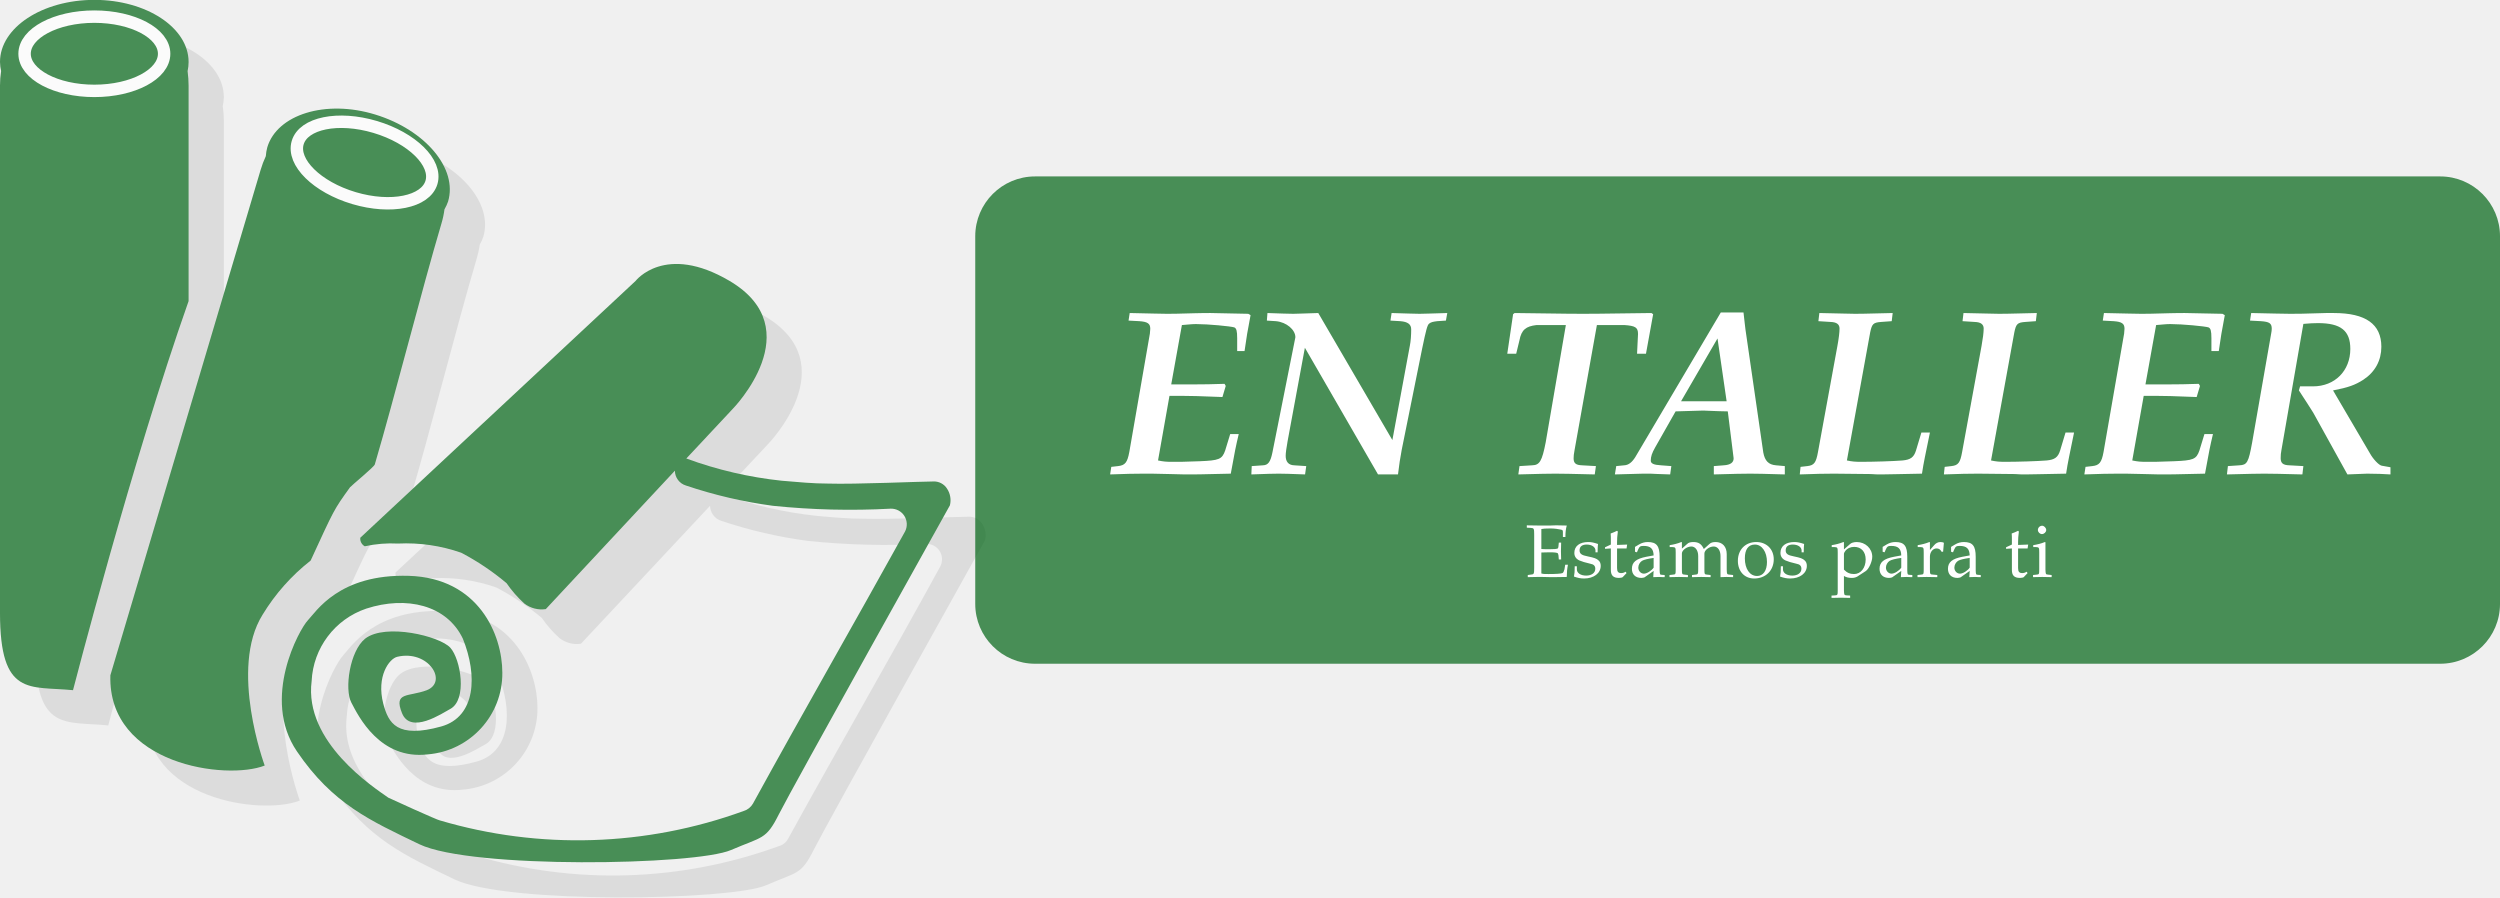
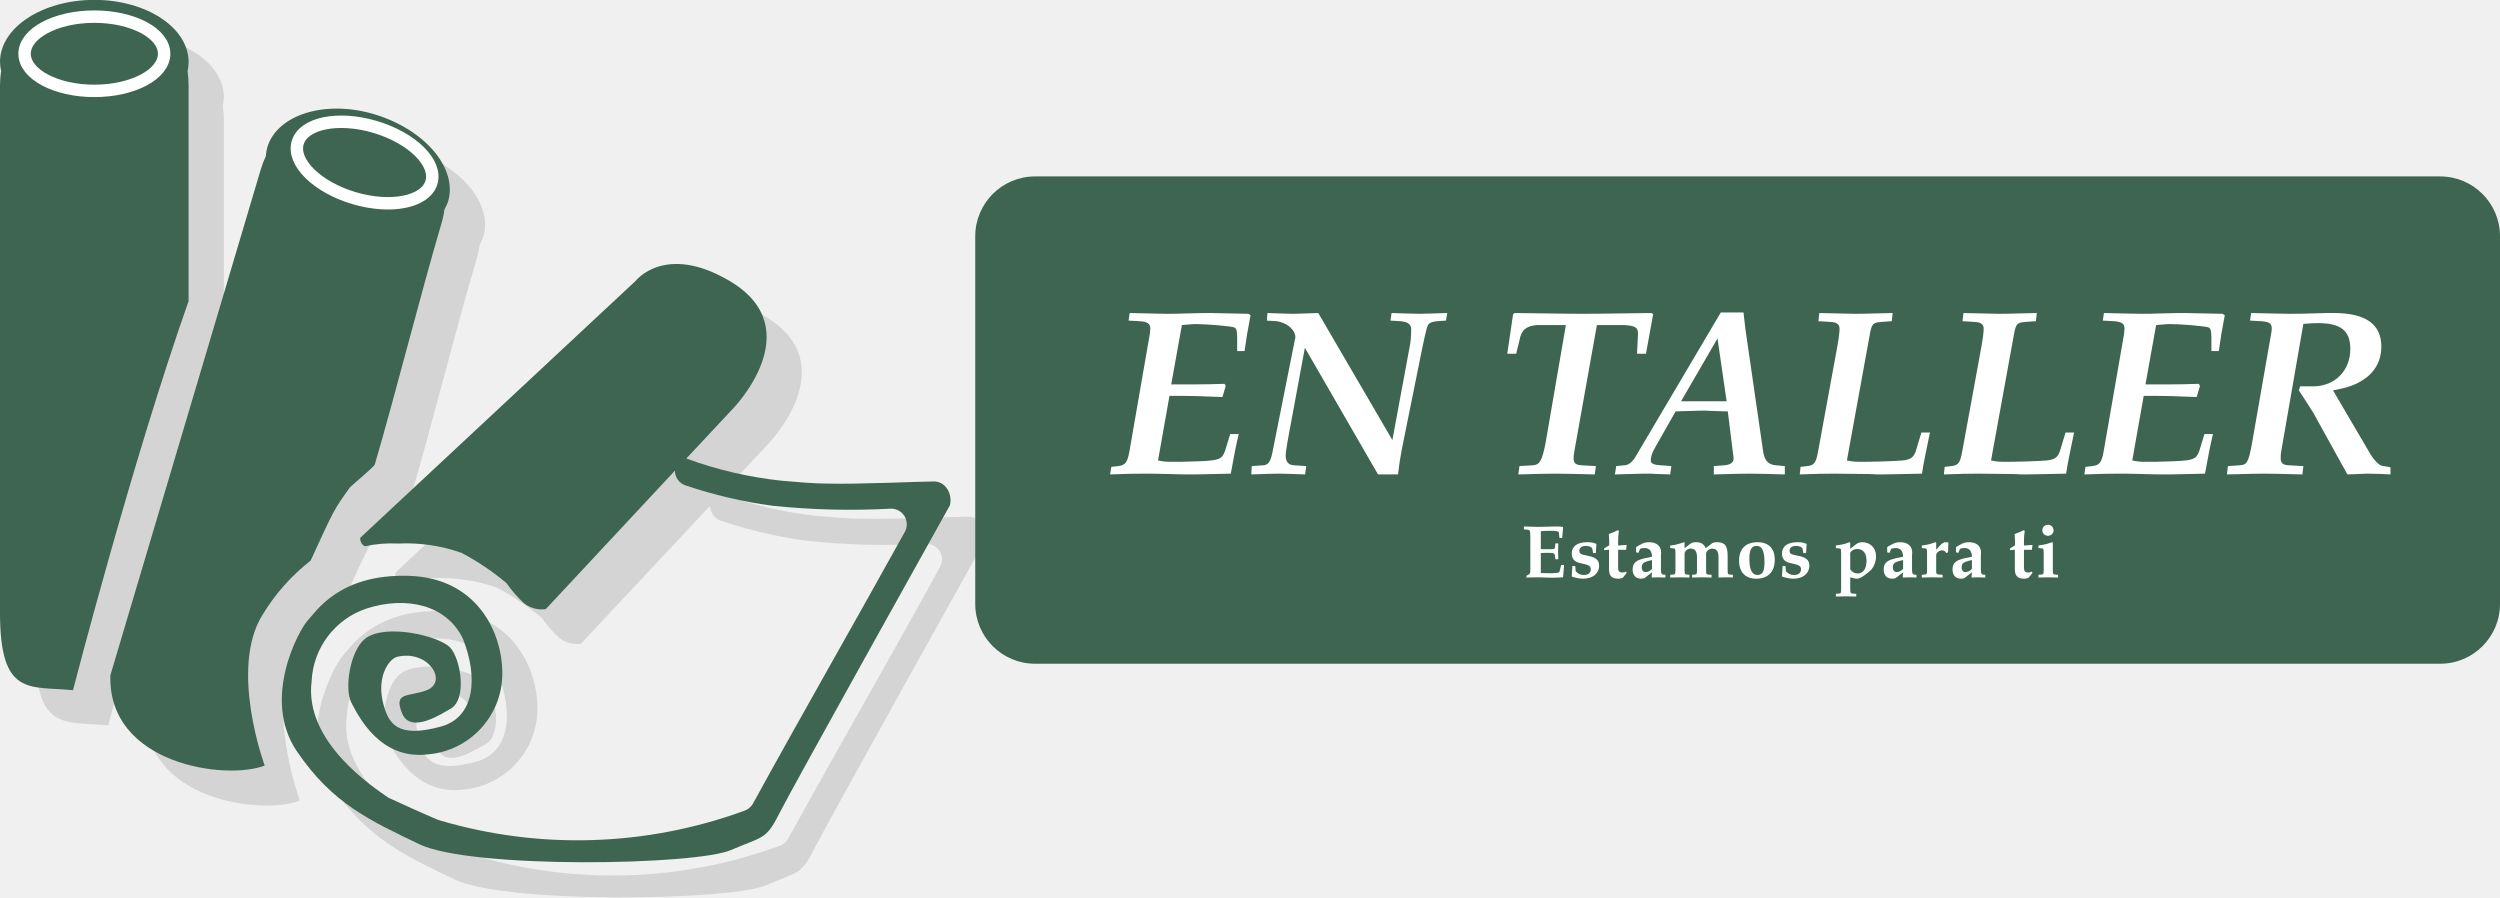
<svg xmlns="http://www.w3.org/2000/svg" viewBox="0 0 201.36 72.29">
  <defs>
-     <style>.cls-1{isolation:isolate;}.cls-2,.cls-7{opacity:0.7;}.cls-3{opacity:0.12;mix-blend-mode:multiply;}.cls-4{stroke:#000;}.cls-4,.cls-6{stroke-miterlimit:10;}.cls-5,.cls-6,.cls-7{fill:#006414;}.cls-6{stroke:#fff;}.cls-8{font-size:19px;font-family:PalatinoLinotype-BoldItalic, Palatino Linotype;font-weight:700;font-style:italic;}.cls-11,.cls-8{fill:#fff;}.cls-9{letter-spacing:-0.06em;}.cls-10{letter-spacing:0em;}.cls-11{font-size:6px;font-family:PalatinoLinotype-Roman, Palatino Linotype;}.cls-12{letter-spacing:0.02em;opacity:0.44;}</style>
+     <style>.cls-1{isolation:isolate;}.cls-2{opacity:0.12;mix-blend-mode:multiply;}.cls-3{stroke:#000;}.cls-3,.cls-5{stroke-miterlimit:10;}.cls-4,.cls-5{fill:#3e6552;}.cls-5{stroke:#fff;}.cls-6{font-size:19px;font-family:PalatinoLinotype-BoldItalic, Palatino Linotype;font-style:italic;}.cls-6,.cls-9{fill:#fff;font-weight:700;}.cls-7{letter-spacing:-0.06em;}.cls-8{letter-spacing:0em;}.cls-9{font-size:6px;font-family:PalatinoLinotype-Bold, Palatino Linotype;}.cls-10{letter-spacing:0.02em;opacity:0.44;}</style>
  </defs>
  <g class="cls-1">
    <g id="Capa_1" data-name="Capa 1">
      <g class="cls-2">
-         <g class="cls-3">
-           <path d="M155.54,88.92c0-2.76-3.4-5-7.6-5s-7.59,2.24-7.59,5a3,3,0,0,0,.09.72,7.66,7.66,0,0,0-.09,1.19v42.45c0,6.81,2.4,5.88,5.88,6.24,0,0,4.75-18.45,9.31-31.34V90.83a7.66,7.66,0,0,0-.09-1.19A3.55,3.55,0,0,0,155.54,88.92Z" transform="translate(-137.51 -81.09)" />
-           <ellipse class="cls-4" cx="10.43" cy="7.17" rx="5.62" ry="2.99" />
-           <path d="M176.44,100.15c.79-2.64-1.84-5.76-5.86-7s-7.92,0-8.7,2.63a2.85,2.85,0,0,0-.12.71,7.87,7.87,0,0,0-.43,1.12l-12.09,40.69c-.22,7.23,9.36,8.48,12.42,7.27,0,0-2.89-7.81-.17-12.15a16.37,16.37,0,0,1,3.88-4.36c1.91-4.15,1.85-4.07,3.17-5.89.09-.14,2-1.7,2-1.86,1.64-5.53,3.74-13.91,5.36-19.37a8.84,8.84,0,0,0,.26-1.17A3.08,3.08,0,0,0,176.44,100.15Z" transform="translate(-137.51 -81.09)" />
-           <ellipse class="cls-4" cx="169.71" cy="97.01" rx="2.99" ry="5.62" transform="translate(-109.14 150.97) rotate(-73.45)" />
-           <path d="M169.77,127.92l-.05,0S169.77,127.92,169.77,127.92Z" transform="translate(-137.51 -81.09)" />
-           <path d="M216.62,123.28a1.23,1.23,0,0,0-1.11-.57c-.95,0-6.35.23-8.45.16-1.23,0-2.45-.11-3.76-.23a32,32,0,0,1-7.68-1.78h0l3.75-4s6.29-6.43-.26-10.3c-5.21-3.08-7.57,0-7.57,0L169.37,127.2a.66.66,0,0,0,.35.68,10.26,10.26,0,0,1,2.69-.22,13.47,13.47,0,0,1,5.08.75,20.91,20.91,0,0,1,3.66,2.45,9,9,0,0,0,1.43,1.63,2.27,2.27,0,0,0,1.72.45l10.4-11.11a1.3,1.3,0,0,0,.9,1.21,37.54,37.54,0,0,0,7,1.62,61.76,61.76,0,0,0,9.48.24,1.24,1.24,0,0,1,1.15,1.84c-4,7.32-8.21,14.57-12.24,21.9a1.19,1.19,0,0,1-.75.6,39,39,0,0,1-24.46.76c-.15,0-4-1.74-4.16-1.82-1.18-.84-6.8-4.48-6.18-9.4a6.51,6.51,0,0,1,4.41-5.84c3.23-1,6.49-.29,7.77,2.43,1.19,2.93,1.07,6.28-1.72,7.06-3.6,1-4.27-.25-4.68-1.83-.58-2.2.48-3.62,1.13-3.78,2.49-.59,4.11,2.05,2.38,2.7-1.5.55-2.7.11-2,1.85s3.24,0,3.89-.34c1.37-.75.83-4,0-4.94s-5.22-2-6.87-.72c-1.23.95-1.67,4.06-1.11,5.15s2.3,4.63,6.16,4.17a6.56,6.56,0,0,0,6-6.58c0-3.06-1.92-7.64-7.53-7.81s-7.48,2.89-8.14,3.6-3.78,6.28-.88,10.53,5.92,5.59,9.87,7.49c4.16,2,22.24,1.71,25.1.47,2.5-1.09,2.81-.81,3.83-2.85s13.79-24.92,13.79-24.92A1.65,1.65,0,0,0,216.62,123.28Z" transform="translate(-137.51 -81.09)" />
-         </g>
-         <path class="cls-5" d="M152.7,86.08c0-2.76-3.4-5-7.59-5s-7.6,2.23-7.6,5a3.56,3.56,0,0,0,.09.73,7.62,7.62,0,0,0-.09,1.18v42.46c0,6.81,2.4,5.88,5.88,6.23,0,0,4.76-18.45,9.31-31.34V88a9.11,9.11,0,0,0-.08-1.18A3.55,3.55,0,0,0,152.7,86.08Z" transform="translate(-137.51 -81.09)" />
-         <ellipse class="cls-6" cx="7.6" cy="4.33" rx="5.62" ry="2.99" />
-         <path class="cls-5" d="M173.6,97.32c.79-2.65-1.83-5.76-5.85-7s-7.92,0-8.71,2.63a3.61,3.61,0,0,0-.12.72,7.72,7.72,0,0,0-.42,1.11l-12.1,40.7c-.22,7.22,9.37,8.48,12.43,7.27,0,0-2.89-7.81-.17-12.15a16.24,16.24,0,0,1,3.87-4.36c1.91-4.15,1.86-4.08,3.17-5.9.1-.13,2-1.69,2-1.85,1.63-5.54,3.74-13.91,5.36-19.38a7.09,7.09,0,0,0,.25-1.16A3.57,3.57,0,0,0,173.6,97.32Z" transform="translate(-137.51 -81.09)" />
-         <ellipse class="cls-6" cx="166.88" cy="94.18" rx="2.99" ry="5.62" transform="translate(-108.45 146.23) rotate(-73.45)" />
-         <path class="cls-5" d="M166.94,125.09l-.05,0S166.94,125.09,166.94,125.09Z" transform="translate(-137.51 -81.09)" />
-         <path class="cls-5" d="M213.79,120.45a1.24,1.24,0,0,0-1.12-.58c-.95,0-6.35.24-8.44.17-1.23,0-2.45-.12-3.76-.23a32.06,32.06,0,0,1-7.68-1.79h0l3.74-4s6.3-6.42-.25-10.3c-5.22-3.08-7.58,0-7.58,0l-22.17,20.68a.7.7,0,0,0,.36.69,10,10,0,0,1,2.68-.22,13.44,13.44,0,0,1,5.09.74,20.38,20.38,0,0,1,3.65,2.45,9.43,9.43,0,0,0,1.43,1.64,2.29,2.29,0,0,0,1.73.45L191.87,119a1.25,1.25,0,0,0,.9,1.2,37.57,37.57,0,0,0,7,1.63,60.48,60.48,0,0,0,9.48.23,1.26,1.26,0,0,1,1.15,1.85c-4.05,7.32-8.22,14.57-12.24,21.9a1.28,1.28,0,0,1-.75.6,39.13,39.13,0,0,1-24.47.76c-.14,0-4-1.75-4.15-1.83-1.18-.83-6.81-4.48-6.18-9.39a6.48,6.48,0,0,1,4.4-5.84c3.24-1.05,6.49-.29,7.78,2.42,1.19,2.94,1.06,6.28-1.73,7.07-3.59,1-4.26-.26-4.68-1.83-.57-2.21.48-3.63,1.13-3.78,2.5-.59,4.11,2,2.38,2.69-1.49.56-2.7.11-2,1.85s3.25,0,3.89-.34c1.38-.75.84-4,0-4.93s-5.22-2-6.86-.73c-1.24,1-1.68,4.06-1.11,5.15s2.3,4.63,6.16,4.17a6.54,6.54,0,0,0,6-6.57c0-3.07-1.91-7.64-7.53-7.81s-7.47,2.89-8.14,3.59-3.77,6.28-.88,10.54,5.93,5.59,9.87,7.49c4.16,2,22.25,1.71,25.11.46,2.5-1.08,2.81-.81,3.83-2.85s13.79-24.91,13.79-24.91A1.69,1.69,0,0,0,213.79,120.45Z" transform="translate(-137.51 -81.09)" />
+         <path d="M155.54,88.92c0-2.76-3.4-5-7.6-5s-7.59,2.24-7.59,5a3,3,0,0,0,.09.72,7.66,7.66,0,0,0-.09,1.19v42.45c0,6.81,2.4,5.88,5.88,6.24,0,0,4.75-18.45,9.31-31.34V90.83a7.66,7.66,0,0,0-.09-1.19A3.55,3.55,0,0,0,155.54,88.92Z" transform="translate(-137.51 -81.09)" />
+         <ellipse class="cls-3" cx="10.43" cy="7.17" rx="5.62" ry="2.99" />
+         <path d="M176.44,100.15c.79-2.64-1.84-5.76-5.86-7s-7.92,0-8.7,2.63a2.85,2.85,0,0,0-.12.71,7.87,7.87,0,0,0-.43,1.12l-12.09,40.69c-.22,7.23,9.36,8.48,12.42,7.27,0,0-2.89-7.81-.17-12.15a16.37,16.37,0,0,1,3.88-4.36c1.91-4.15,1.85-4.07,3.17-5.89.09-.14,2-1.7,2-1.86,1.64-5.53,3.74-13.91,5.36-19.37a8.84,8.84,0,0,0,.26-1.17A3.08,3.08,0,0,0,176.44,100.15Z" transform="translate(-137.51 -81.09)" />
+         <ellipse class="cls-3" cx="169.71" cy="97.01" rx="2.99" ry="5.62" transform="translate(-109.14 150.97) rotate(-73.45)" />
+         <path d="M169.77,127.92l-.05,0S169.77,127.92,169.77,127.92Z" transform="translate(-137.51 -81.09)" />
+         <path d="M216.62,123.28a1.23,1.23,0,0,0-1.11-.57c-.95,0-6.35.23-8.45.16-1.23,0-2.45-.11-3.76-.23a32,32,0,0,1-7.68-1.78h0l3.75-4s6.29-6.43-.26-10.3c-5.21-3.08-7.57,0-7.57,0L169.37,127.2a.66.66,0,0,0,.35.68,10.26,10.26,0,0,1,2.69-.22,13.47,13.47,0,0,1,5.08.75,20.91,20.91,0,0,1,3.66,2.45,9,9,0,0,0,1.43,1.63,2.27,2.27,0,0,0,1.72.45l10.4-11.11a1.3,1.3,0,0,0,.9,1.21,37.54,37.54,0,0,0,7,1.62,61.76,61.76,0,0,0,9.48.24,1.24,1.24,0,0,1,1.15,1.84c-4,7.32-8.21,14.57-12.24,21.9a1.19,1.19,0,0,1-.75.6,39,39,0,0,1-24.46.76c-.15,0-4-1.74-4.16-1.82-1.18-.84-6.8-4.48-6.18-9.4a6.51,6.51,0,0,1,4.41-5.84c3.23-1,6.49-.29,7.77,2.43,1.19,2.93,1.07,6.28-1.72,7.06-3.6,1-4.27-.25-4.68-1.83-.58-2.2.48-3.62,1.13-3.78,2.49-.59,4.11,2.05,2.38,2.7-1.5.55-2.7.11-2,1.85s3.24,0,3.89-.34c1.37-.75.83-4,0-4.94s-5.22-2-6.87-.72c-1.23.95-1.67,4.06-1.11,5.15s2.3,4.63,6.16,4.17a6.56,6.56,0,0,0,6-6.58c0-3.06-1.92-7.64-7.53-7.81s-7.48,2.89-8.14,3.6-3.78,6.28-.88,10.53,5.92,5.59,9.87,7.49c4.16,2,22.24,1.71,25.1.47,2.5-1.09,2.81-.81,3.83-2.85s13.79-24.92,13.79-24.92A1.65,1.65,0,0,0,216.62,123.28Z" transform="translate(-137.51 -81.09)" />
      </g>
-       <rect class="cls-7" x="78.55" y="14.21" width="122.81" height="39.25" rx="4.82" />
-       <text class="cls-8" transform="translate(89.21 38.15)">EN <tspan class="cls-9" x="31.13" y="0">T</tspan>
-         <tspan class="cls-10" x="41.53" y="0">ALLER</tspan>
+       <path class="cls-4" d="M152.7,86.08c0-2.76-3.4-5-7.59-5s-7.6,2.23-7.6,5a3.56,3.56,0,0,0,.09.73,7.62,7.62,0,0,0-.09,1.18v42.46c0,6.81,2.4,5.88,5.88,6.23,0,0,4.76-18.45,9.31-31.34V88a9.11,9.11,0,0,0-.08-1.18A3.55,3.55,0,0,0,152.7,86.08Z" transform="translate(-137.51 -81.09)" />
+       <ellipse class="cls-5" cx="7.6" cy="4.33" rx="5.62" ry="2.99" />
+       <path class="cls-4" d="M173.6,97.32c.79-2.65-1.83-5.76-5.85-7s-7.92,0-8.71,2.63a3.61,3.61,0,0,0-.12.72,7.72,7.72,0,0,0-.42,1.11l-12.1,40.7c-.22,7.22,9.37,8.48,12.43,7.27,0,0-2.89-7.81-.17-12.15a16.24,16.24,0,0,1,3.87-4.36c1.91-4.15,1.86-4.08,3.17-5.9.1-.13,2-1.69,2-1.85,1.63-5.54,3.74-13.91,5.36-19.38a7.09,7.09,0,0,0,.25-1.16A3.57,3.57,0,0,0,173.6,97.32Z" transform="translate(-137.51 -81.09)" />
+       <ellipse class="cls-5" cx="166.88" cy="94.18" rx="2.99" ry="5.62" transform="translate(-108.45 146.23) rotate(-73.45)" />
+       <path class="cls-4" d="M166.94,125.09l-.05,0S166.94,125.09,166.94,125.09Z" transform="translate(-137.51 -81.09)" />
+       <path class="cls-4" d="M213.79,120.45a1.24,1.24,0,0,0-1.12-.58c-.95,0-6.35.24-8.44.17-1.23,0-2.45-.12-3.76-.23a32.06,32.06,0,0,1-7.68-1.79h0l3.74-4s6.3-6.42-.25-10.3c-5.22-3.08-7.58,0-7.58,0l-22.17,20.68a.7.7,0,0,0,.36.69,10,10,0,0,1,2.68-.22,13.44,13.44,0,0,1,5.09.74,20.38,20.38,0,0,1,3.65,2.45,9.43,9.43,0,0,0,1.43,1.64,2.29,2.29,0,0,0,1.73.45L191.87,119a1.25,1.25,0,0,0,.9,1.2,37.57,37.57,0,0,0,7,1.63,60.48,60.48,0,0,0,9.48.23,1.26,1.26,0,0,1,1.15,1.85c-4.05,7.32-8.22,14.57-12.24,21.9a1.28,1.28,0,0,1-.75.6,39.13,39.13,0,0,1-24.47.76c-.14,0-4-1.75-4.15-1.83-1.18-.83-6.81-4.48-6.18-9.39a6.48,6.48,0,0,1,4.4-5.84c3.24-1.05,6.49-.29,7.78,2.42,1.19,2.94,1.06,6.28-1.73,7.07-3.59,1-4.26-.26-4.68-1.83-.57-2.21.48-3.63,1.13-3.78,2.5-.59,4.11,2,2.38,2.69-1.49.56-2.7.11-2,1.85s3.25,0,3.89-.34c1.38-.75.84-4,0-4.93s-5.22-2-6.86-.73c-1.24,1-1.68,4.06-1.11,5.15s2.3,4.63,6.16,4.17a6.54,6.54,0,0,0,6-6.57c0-3.07-1.91-7.64-7.53-7.81s-7.47,2.89-8.14,3.59-3.77,6.28-.88,10.54,5.93,5.59,9.87,7.49c4.16,2,22.25,1.71,25.11.46,2.5-1.08,2.81-.81,3.83-2.85s13.79-24.91,13.79-24.91A1.69,1.69,0,0,0,213.79,120.45Z" transform="translate(-137.51 -81.09)" />
+       <rect class="cls-4" x="78.55" y="14.21" width="122.81" height="39.25" rx="4.82" />
+       <text class="cls-6" transform="translate(89.21 38.15)">EN <tspan class="cls-7" x="31.13" y="0">T</tspan>
+         <tspan class="cls-8" x="41.53" y="0">ALLER</tspan>
      </text>
-       <text class="cls-11" transform="translate(122.85 46.47)">
-         <tspan class="cls-12">Estamos para ti</tspan>
-         <tspan x="42.76" y="0"> </tspan>
+       <text class="cls-9" transform="translate(122.51 46.5)">
+         <tspan class="cls-10">Estamos para ti</tspan>
+         <tspan x="43.43" y="0"> </tspan>
      </text>
    </g>
  </g>
</svg>
